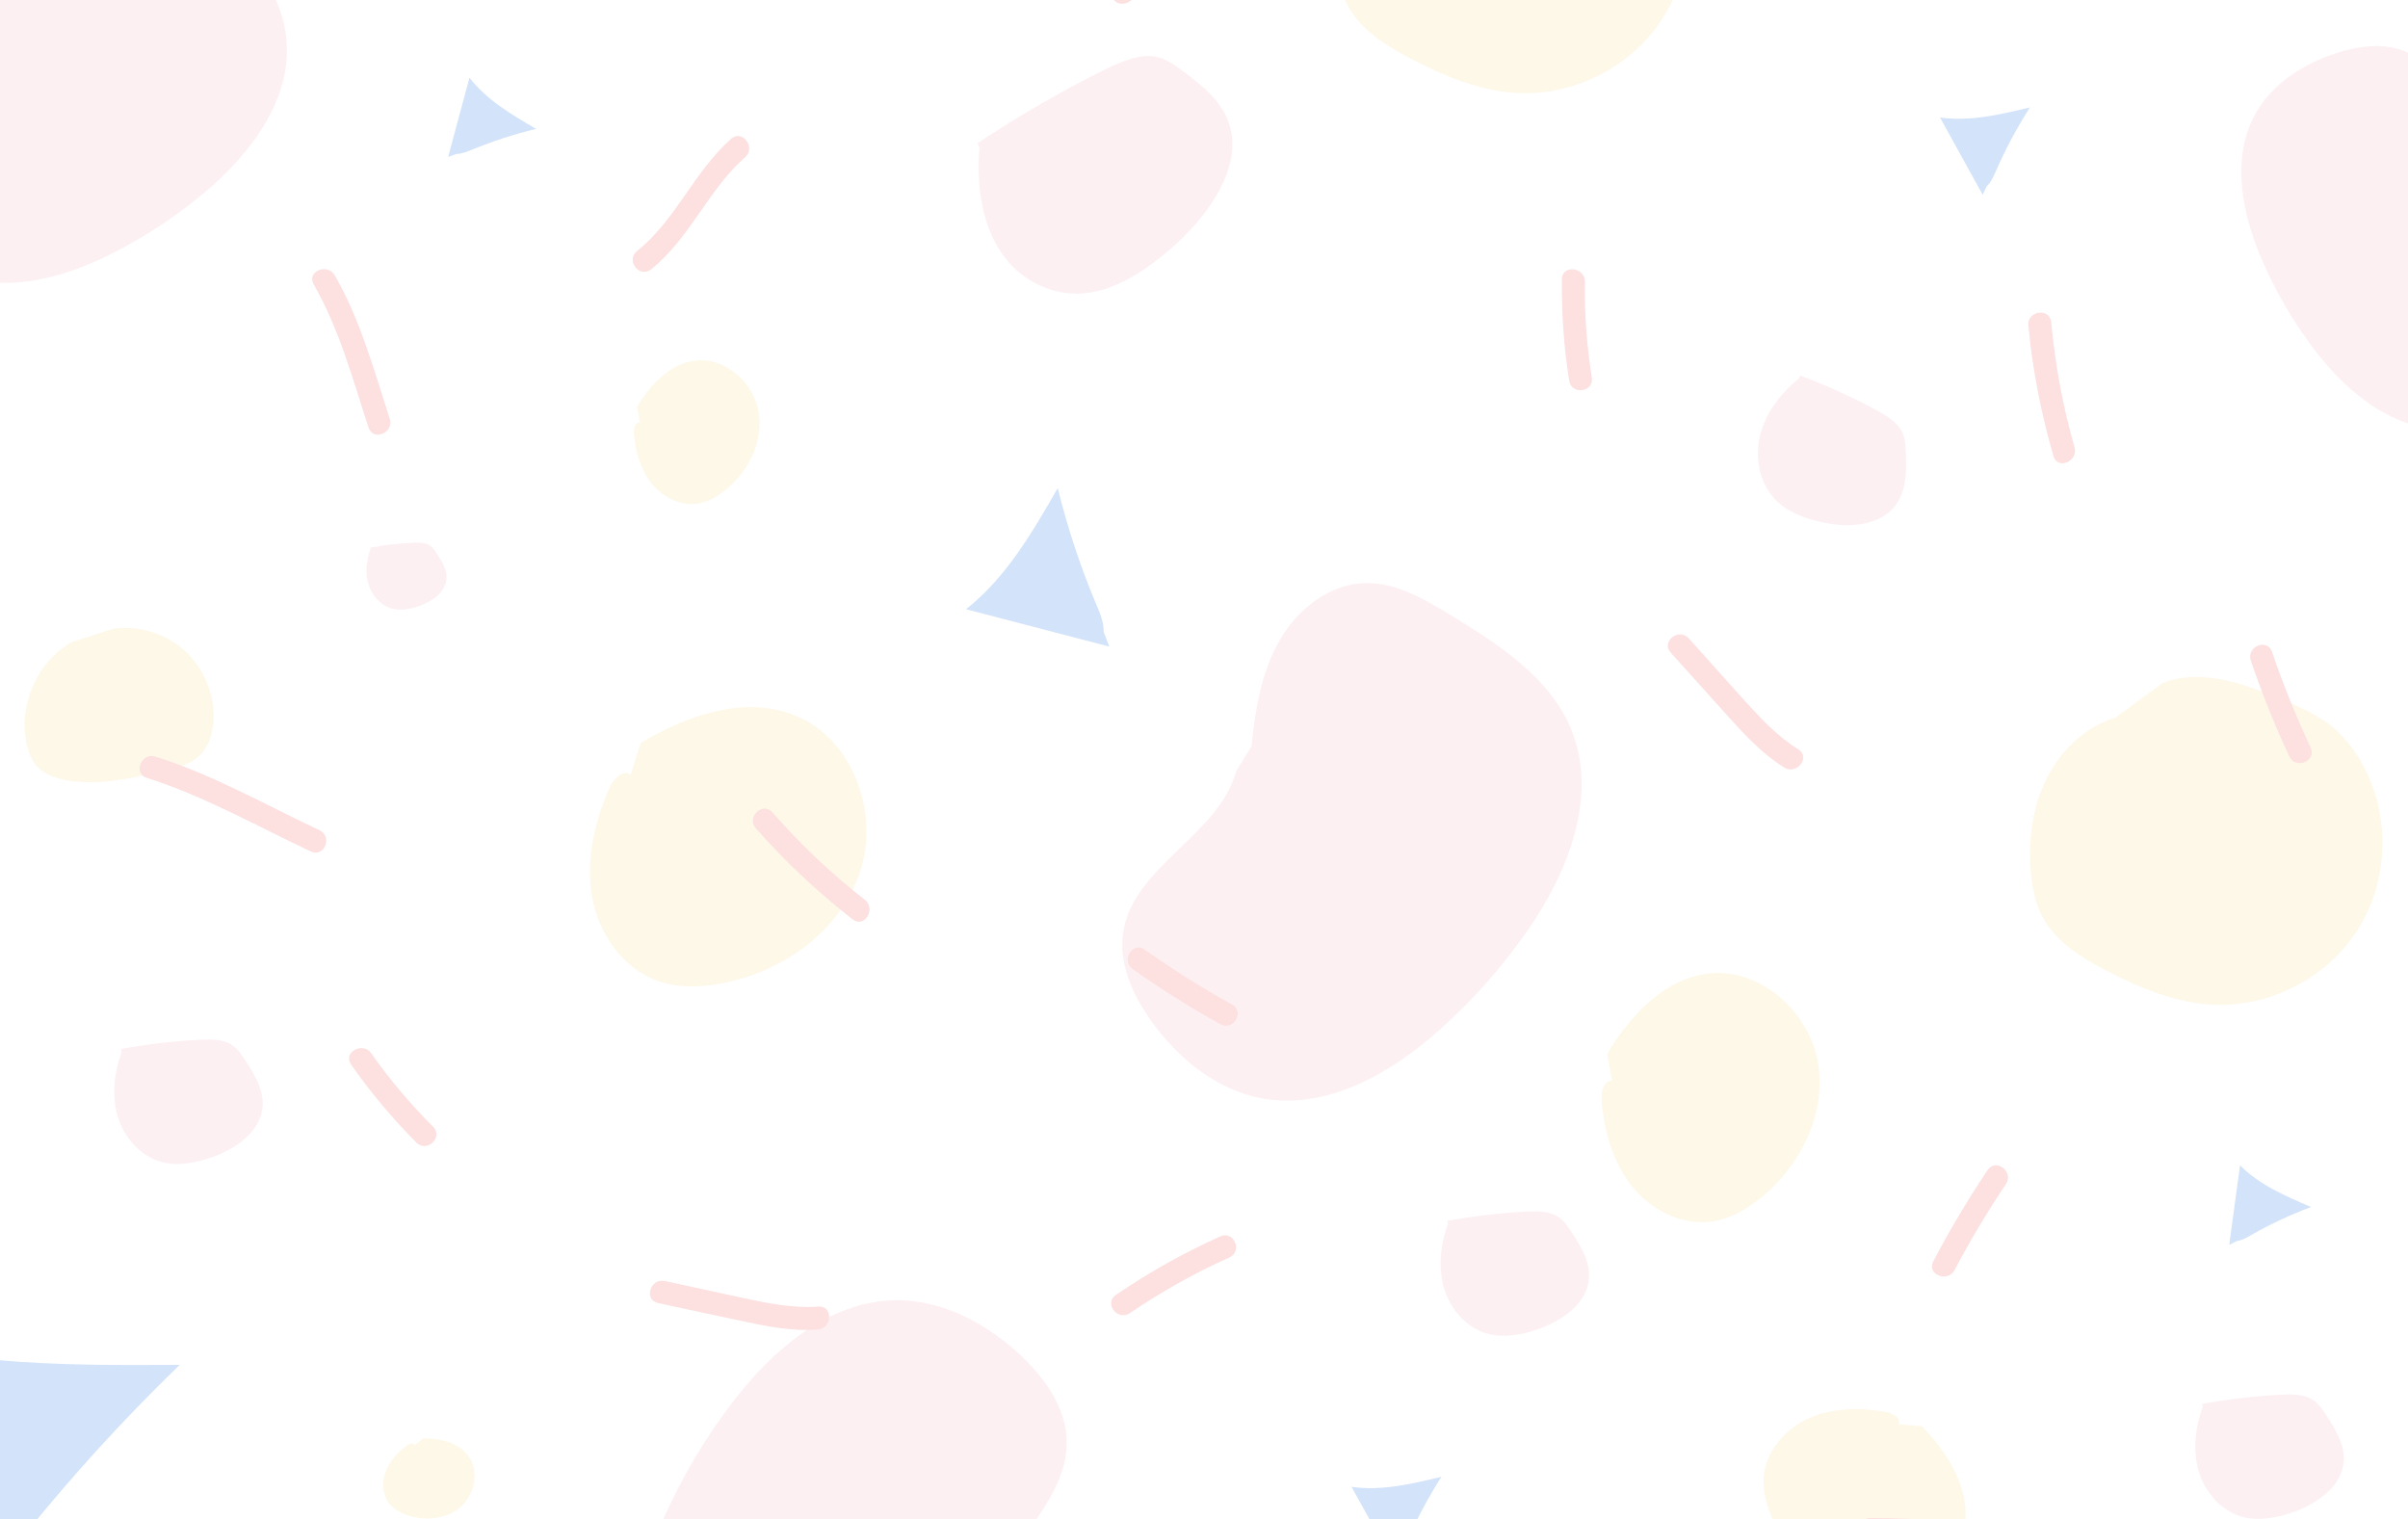
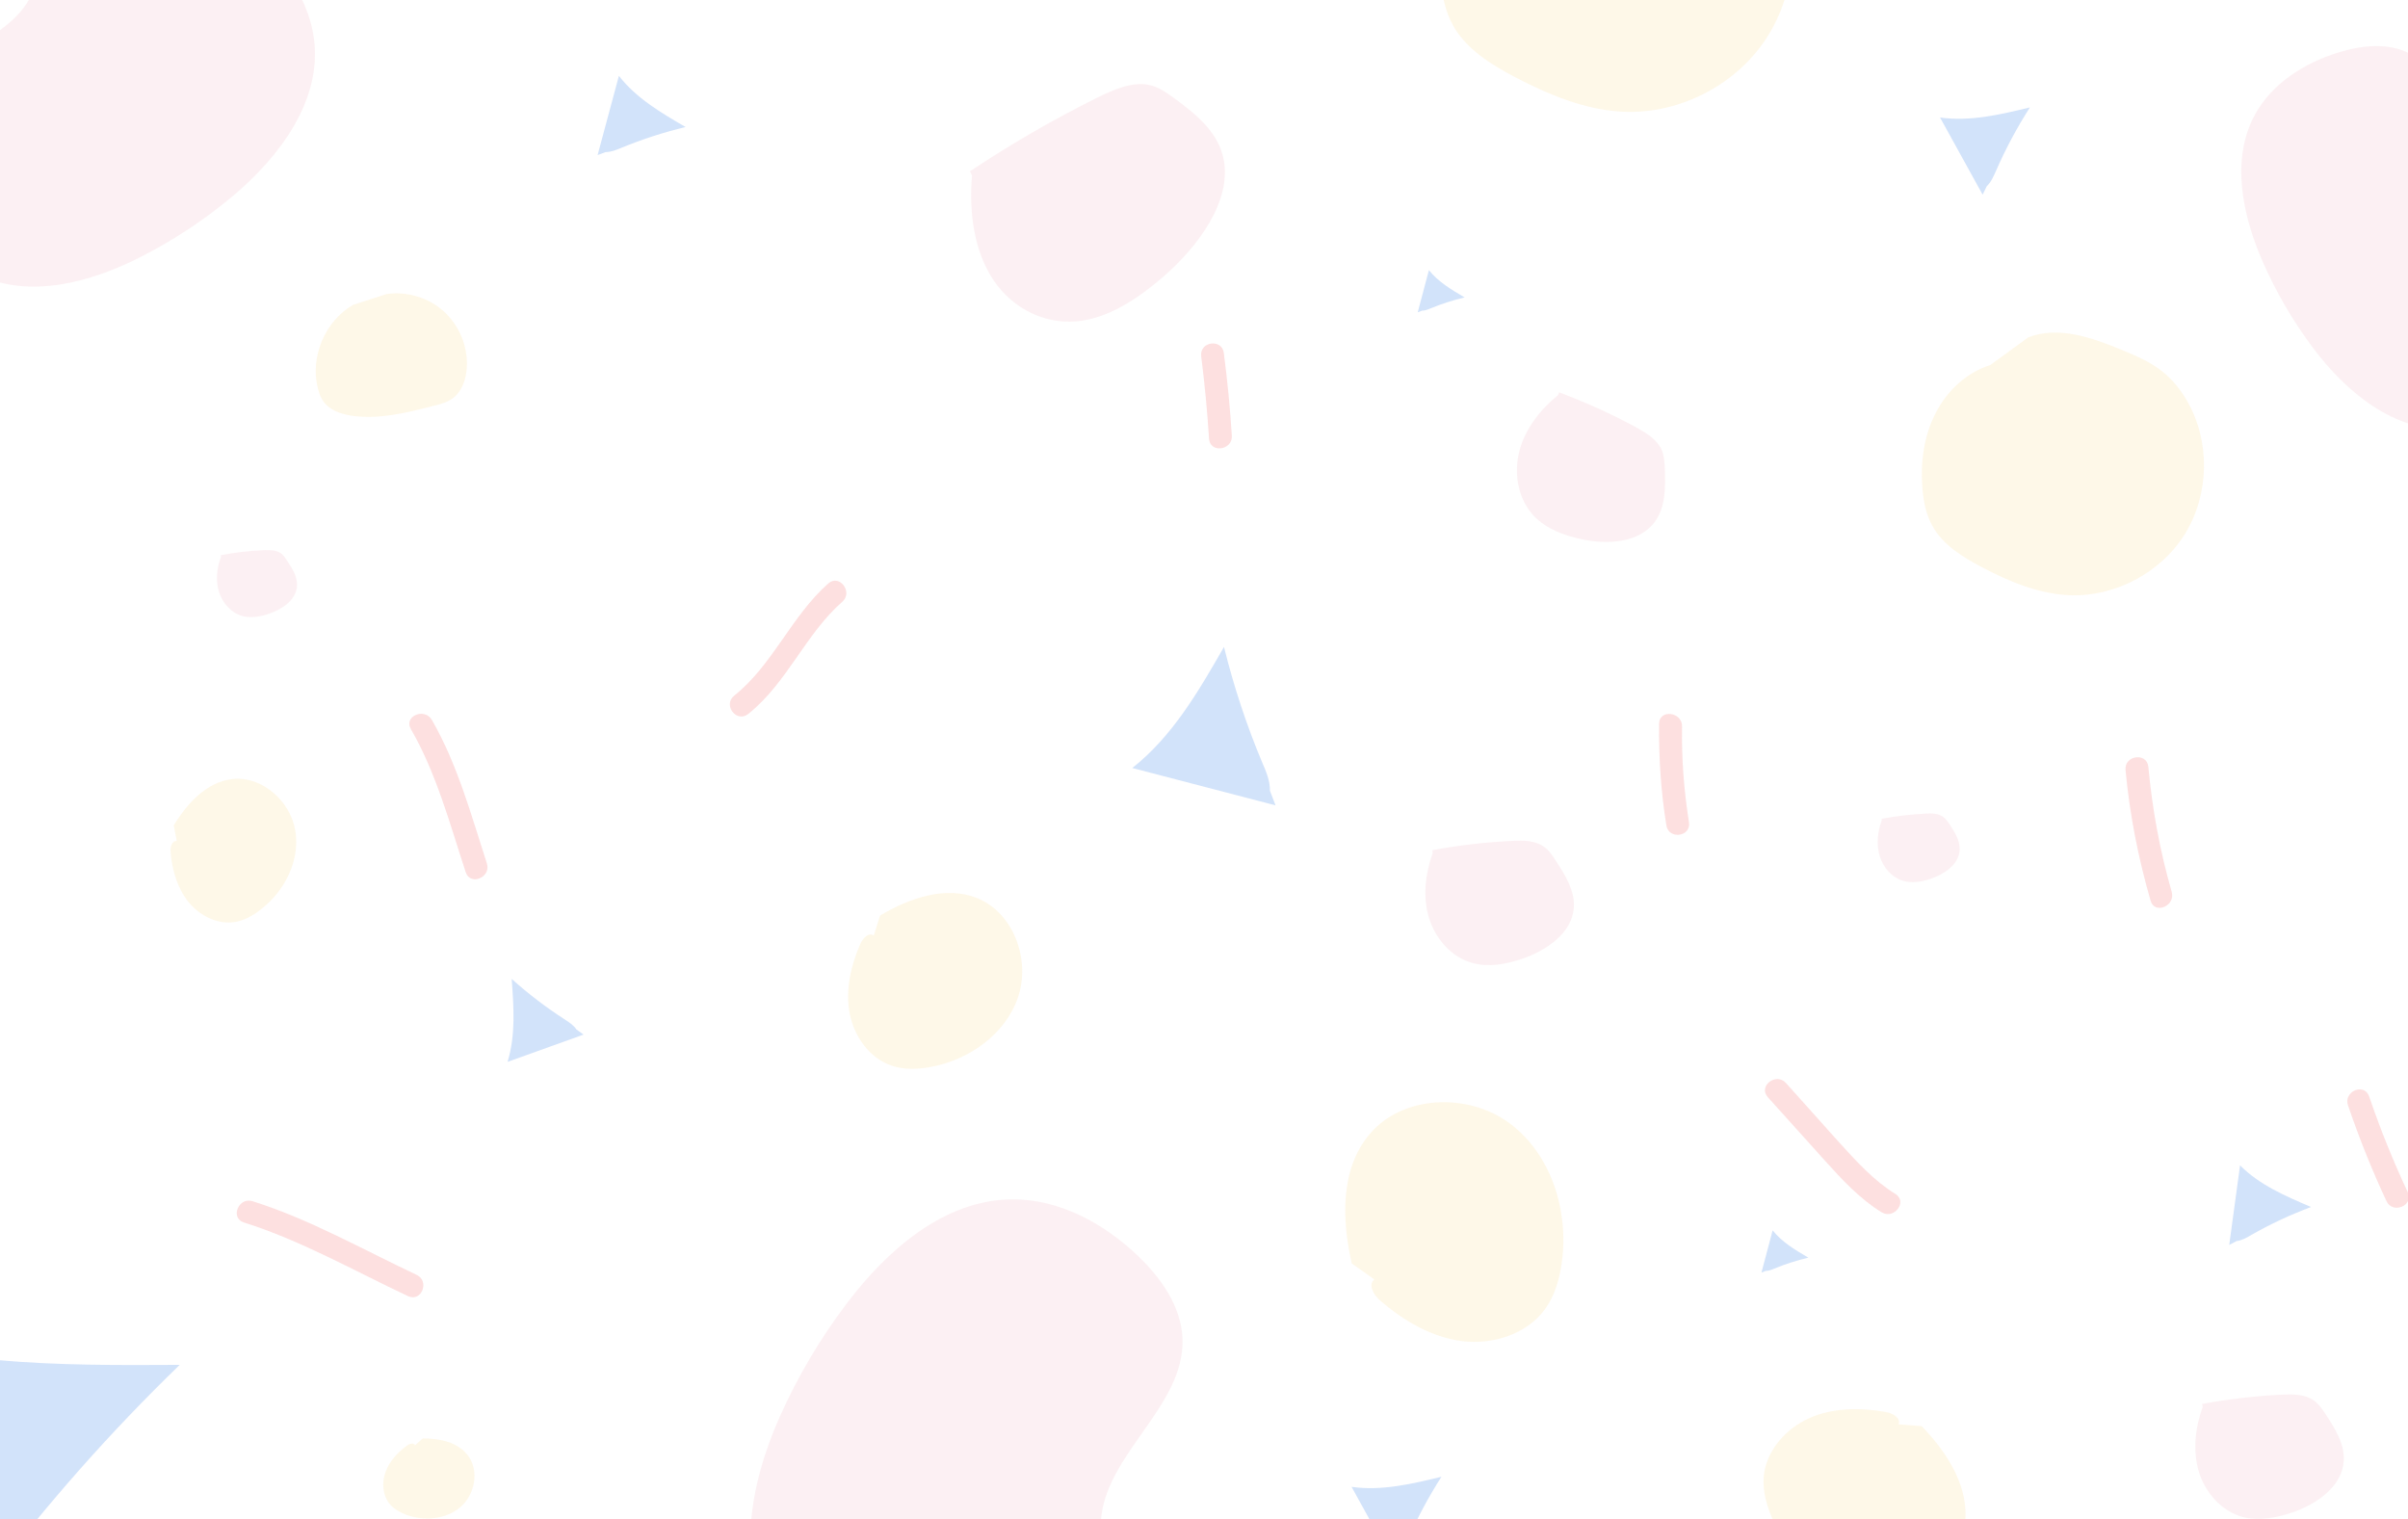
<svg xmlns="http://www.w3.org/2000/svg" version="1.2" viewBox="0 0 1289 813" width="1289" height="813">
  <style>
		.s0 { fill: #f0b6c2 } 
		.s1 { fill: #fbdb8e } 
		.s2 { fill: #2071e4 } 
		.s3 { fill: #f46464 } 
	</style>
  <g id="bg" style="opacity: .2">
-     <path id="Path 78" class="s0" d="m109.8 102.8c-15.2 12.8-32 23.9-49.8 32.9-26.8 13.6-59.3 22.3-86.5 9.4-19.3-9.1-32.7-27.8-40-47.8-5-13.5-7.5-28.9-1.6-42.1 12.4-27.7 53.6-31.1 68.7-57.5l9.6-8.9c5.9-15.5 12.9-31.2 24.5-43 11.7-11.9 29-19.5 45.1-15.5 13.5 3.3 23.9 13.9 33.5 24 17.9 18.6 36.6 39.2 39.8 64.8 4.2 32.5-18.2 62.6-43.3 83.7z" />
-     <path id="Path 78 copy" class="s0" d="m817.4 498.5c-13.4 19.3-29 36.9-46.5 52.5-26.2 23.5-60.4 43.2-95.2 37-24.6-4.5-45.4-21.6-59.8-42-9.8-13.9-17.3-30.6-14.6-47.3 5.6-35.2 51.3-51.6 60.4-86l8.2-13.1c2-19.4 5.1-39.2 14.7-56.2 9.6-17.1 26.9-30.9 46.4-31.3 16.4-0.3 31.3 8.5 45.3 17 25.9 15.8 53.3 33.4 64.8 61.4 14.5 35.6-1.6 76.5-23.7 108z" />
-     <path id="Path 78 copy 2" class="s0" d="m355.3 812.6c9.7-21.8 21.9-42.4 36.3-61.3 21.7-28.6 52-54.9 87.8-55.3 25.5-0.3 49.5 12.8 67.9 30.4 12.4 11.9 23.1 27.2 23.7 44.3 1.2 36.2-41.3 61.4-43.7 97.5l-5.6 14.6c1.7 19.8 2.4 40.2-3.9 59-6.2 18.8-20.9 36-40.3 40.1-16.2 3.5-32.8-2.4-48.4-8.2-28.9-10.7-59.7-23-76.5-48.7-21.4-32.8-13.2-76.7 2.7-112.4z" />
+     <path id="Path 78" class="s0" d="m124.8 104.8c-15.2 12.8-32 23.9-49.8 32.9-26.8 13.6-59.3 22.3-86.5 9.4-19.3-9.1-32.7-27.8-40-47.8-5-13.5-7.5-28.9-1.6-42.1 12.4-27.7 53.6-31.1 68.7-57.5l9.6-8.9c5.9-15.5 12.9-31.2 24.5-43 11.7-11.9 29-19.5 45.1-15.5 13.5 3.3 23.9 13.9 33.5 24 17.9 18.6 36.6 39.2 39.8 64.8 4.2 32.5-18.2 62.6-43.3 83.7z" />
+     <path id="Path 78 copy 2" class="s0" d="m417.3 758.6c9.7-21.8 21.9-42.4 36.3-61.3 21.7-28.6 52-54.9 87.8-55.3 25.5-0.3 49.5 12.8 67.9 30.4 12.4 11.9 23.1 27.2 23.7 44.3 1.2 36.2-41.3 61.4-43.7 97.5l-5.6 14.6c1.7 19.8 2.4 40.2-3.9 59-6.2 18.8-20.9 36-40.3 40.1-16.2 3.5-32.8-2.4-48.4-8.2-28.9-10.7-59.7-23-76.5-48.7-21.4-32.8-13.2-76.7 2.7-112.4z" />
    <path id="Path 78 copy 3" class="s0" d="m1238.2 186.3c-10.8-14.4-19.9-30-27.1-46.5-10.8-24.8-17-54.5-4.1-78.3 9.1-16.8 26.6-27.9 45-33.5 12.4-3.8 26.4-5.3 38 0.7 24.3 12.5 25.2 49.8 48.2 64.6l7.5 9.1c13.7 6.2 27.4 13.2 37.5 24.3 10.1 11 16.1 27 11.6 41.3-3.6 12-13.6 20.8-23.2 28.9-17.7 15.1-37.1 30.9-60.3 32.6-29.4 2-55.4-19.6-73.1-43.2z" />
-     <path id="Path 79" class="s1" d="m1262.8 496.5c-16.1 26.4-47.3 42.8-78.1 41.3-20.5-1-39.9-9.2-58.1-18.7-12.8-6.8-25.8-14.9-32.8-27.5-4.4-7.9-6.1-17.1-6.8-26.1-1.2-16.7 1.1-34 8.7-49 7.6-15 20.7-27.5 36.8-32.4l25.2-18.5c20.2-7.9 42.7 0.1 62.7 8.4 9.6 4 19.3 8.1 27.4 14.5 6.6 5.4 12.1 12.2 16.3 19.7 15.4 26.8 14.9 62-1.3 88.3zm-1148.5-111.2c-0.4 8-3.2 16.4-9.8 21.1-3.7 2.7-8.3 3.9-12.7 5-18 4.6-36.5 9.2-54.9 6.5-6.8-1.1-13.9-3.4-18.2-9-2-2.6-3.1-5.8-4-9-5.5-21 4.6-45.2 23.5-56.1l22.3-7.2c13.7-2 28.1 2.4 38.4 11.7 10.2 9.3 16 23.2 15.4 37z" />
-     <path id="Path 79 copy" class="s1" d="m890.8 8.5c-16.1 26.4-47.3 42.8-78.1 41.3-20.5-1-39.9-9.2-58.1-18.7-12.8-6.8-25.8-14.9-32.8-27.5-4.4-7.9-6.1-17.1-6.8-26.1-1.2-16.7 1.1-34 8.7-49 7.6-15 20.7-27.5 36.8-32.4l25.2-18.5c20.2-7.9 42.7 0.1 62.7 8.4 9.6 4 19.3 8.1 27.4 14.5 6.6 5.4 12.1 12.2 16.3 19.7 15.4 26.8 14.9 62-1.3 88.3zm-1148.5-111.2c-0.4 8-3.2 16.4-9.8 21.1-3.7 2.7-8.3 3.9-12.7 5-18 4.6-36.5 9.2-54.9 6.5-6.8-1.1-13.9-3.4-18.2-9-2-2.6-3.1-5.8-4-9-5.5-21 4.6-45.2 23.5-56.1l22.3-7.2c13.7-2 28.1 2.4 38.4 11.7 10.2 9.3 16 23.2 15.4 37z" />
+     <path id="Path 79" class="s1" d="m1169.8 285.5c-12.9 21.1-37.9 34.3-62.6 33.1-16.4-0.9-32-7.4-46.5-15.1-10.2-5.4-20.7-11.8-26.3-22-3.5-6.3-4.9-13.6-5.4-20.9-1-13.4 0.9-27.2 7-39.2 6-12 16.6-22 29.4-26l20.3-14.8c16.1-6.3 34.1 0.1 50.1 6.7 7.7 3.2 15.5 6.5 21.9 11.7 5.4 4.3 9.7 9.8 13.1 15.7 12.4 21.5 11.9 49.7-1 70.8zm-919.9-89.1c-0.3 6.4-2.5 13.2-7.7 16.9-3 2.2-6.7 3.1-10.3 4-14.4 3.7-29.2 7.4-43.9 5.2-5.5-0.9-11.2-2.8-14.6-7.2-1.6-2.1-2.5-4.6-3.2-7.2-4.4-16.9 3.7-36.2 18.8-44.9l17.9-5.8c10.9-1.6 22.5 1.9 30.7 9.3 8.2 7.5 12.9 18.7 12.3 29.7z" />
+     <path id="Path 79 copy" class="s1" d="m946.8 18.5c-16.1 26.4-47.3 42.8-78.1 41.3-20.5-1-39.9-9.2-58.1-18.7-12.8-6.8-25.8-14.9-32.8-27.5-4.4-7.9-6.1-17.1-6.8-26.1-1.2-16.7 1.1-34 8.7-49 7.6-15 20.7-27.5 36.8-32.4l25.2-18.5c20.2-7.9 42.7 0.1 62.7 8.4 9.6 4 19.3 8.1 27.4 14.5 6.6 5.4 12.1 12.2 16.3 19.7 15.4 26.8 14.9 62-1.3 88.3zm-1148.5-111.2c-0.4 8-3.2 16.4-9.8 21.1-3.7 2.7-8.3 3.9-12.7 5-18 4.6-36.5 9.2-54.9 6.5-6.8-1.1-13.9-3.4-18.2-9-2-2.6-3.1-5.8-4-9-5.5-21 4.6-45.2 23.5-56.1l22.3-7.2c13.7-2 28.1 2.4 38.4 11.7 10.2 9.3 16 23.2 15.4 37z" />
    <path id="Path 81" class="s1" d="m246.5 806.7c-7.8 6.7-19.5 7.7-29.2 4.1-3.1-1.2-6.2-2.9-8.4-5.4-4.1-4.7-4.7-11.7-2.5-17.5 2.1-5.8 6.5-10.5 11.5-14.1 1.3-1 3.6-1.7 4.3-0.2l4.1-3.6c8.9-0.1 18.7 1.9 24.1 9 6.3 8.1 3.9 21-3.9 27.7z" />
    <path id="Path 81 copy" class="s1" d="m1000.7 853.5c-23.1-2.2-42.9-19.7-52.1-40.9-3-7-5.1-14.5-4.5-22.1 1.2-13.8 11.7-25.7 24.4-31.4 12.7-5.6 27.2-5.7 40.9-3.3 3.6 0.6 8.3 3.2 6.9 6.6l12.4 1c13.9 14.4 26 33.3 23 53.1-3.4 23-28 39.1-51 37z" />
-     <path id="Path 81 copy 2" class="s1" d="m406.1 220.7c2.6 15.8-5.6 32.1-18.2 41.9-4.1 3.3-8.8 6-13.9 6.9-9.5 1.6-19.2-3.3-25.2-10.8-6-7.5-8.7-17.2-9.5-26.7-0.2-2.6 0.7-6.1 3.3-5.8l-1.6-8.4c7.2-11.8 17.7-23.3 31.5-24.8 15.9-1.7 31 11.9 33.6 27.7z" />
-     <path id="Path 81 copy 4" class="s1" d="m973.2 569.1c4.5 27.4-9.7 55.6-31.6 72.8-7.1 5.6-15.2 10.3-24.1 11.8-16.4 2.8-33.4-5.6-43.8-18.6-10.4-13-15-29.8-16.4-46.4-0.3-4.4 1.3-10.6 5.7-10l-2.7-14.6c12.4-20.5 30.7-40.4 54.6-43 27.5-3 53.7 20.6 58.3 48z" />
-     <path id="Path 81 copy 3" class="s1" d="m460.3 466.9c-10.6 31.7-41.8 53.8-74.7 59.6-10.8 2-22.1 2.4-32.5-1.1-19-6.2-32.3-24.8-36-44.6-3.7-19.7 1-40.2 8.9-58.6 2-4.9 7.3-10.6 11.6-7.5l5.4-17c24.9-14.8 55.5-25.6 82.4-14.8 31.1 12.4 45.6 52.3 34.9 84z" />
-     <path id="Path 82" class="s2" d="m239.9 84q5.7-21.2 11.4-42.4c9.2 11.9 22.6 19.8 35.7 27.4-11.7 2.8-23.1 6.5-34.3 11.1-2.7 1.1-5.5 2.3-8.5 2.3" />
+     <path id="Path 81 copy 2" class="s1" d="m158.1 444.7c2.6 15.8-5.6 32.1-18.2 41.9-4.1 3.3-8.8 6-13.9 6.9-9.5 1.6-19.2-3.3-25.2-10.8-6-7.5-8.7-17.2-9.5-26.7-0.2-2.6 0.7-6.1 3.3-5.8l-1.6-8.4c7.2-11.8 17.7-23.3 31.5-24.8 15.9-1.7 31 11.9 33.6 27.7z" />
+     <path id="Path 81 copy 4" class="s1" d="m808 601.2c22.3 16.5 31.8 46.7 28.1 74.2-1.2 8.9-3.7 18-9 25.3-9.8 13.5-27.9 19.2-44.4 17.2-16.5-2.1-31.5-11-44.1-21.9-3.3-2.9-6.5-8.4-2.9-11.1l-12.1-8.6c-5.4-23.4-6.1-50.3 9.2-68.8 17.6-21.4 52.8-22.8 75.2-6.3z" />
+     <path id="Path 81 copy 3" class="s1" d="m545 533.7c-6.7 19.9-26.4 33.8-47.1 37.5-6.8 1.2-13.9 1.5-20.4-0.7-12-3.9-20.3-15.7-22.7-28.1-2.3-12.4 0.6-25.3 5.6-36.9 1.3-3.1 4.6-6.7 7.3-4.7l3.4-10.7c15.7-9.4 35-16.1 51.9-9.4 19.6 7.9 28.7 33 22 53z" />
+     <path id="Path 82" class="s2" d="m319.9 83q5.7-21.2 11.4-42.4c9.2 11.9 22.6 19.8 35.7 27.4-11.7 2.8-23.1 6.5-34.3 11.1-2.7 1.1-5.5 2.3-8.5 2.3" />
+     <path id="Path 82 copy 5" class="s2" d="m942.9 681.2q3-11.3 6-22.6c5 6.3 12.1 10.5 19.1 14.6-6.2 1.5-12.3 3.4-18.3 5.9-1.4 0.6-2.9 1.2-4.5 1.2" />
+     <path id="Path 82 copy 9" class="s2" d="m758.9 167.2q3-11.3 6-22.6c5 6.3 12.1 10.5 19.1 14.6-6.2 1.5-12.3 3.4-18.3 5.9-1.4 0.6-2.9 1.2-4.5 1.2" />
    <path id="Path 82 copy" class="s2" d="m1193.3 666.4q2.9-21.3 5.8-42.6c10.4 10.5 24.4 16.5 38 22.3-11 4.1-21.7 9.1-31.9 14.9-2.5 1.5-5.1 3-7.9 3.3" />
    <path id="Path 82 copy 2" class="s2" d="m1061.3 104.2q-11.4-20.7-22.8-41.3c16.1 2.3 32.3-1.6 48.1-5.4-6.9 10.8-13.1 22.3-18.2 34.1-1.3 2.9-2.6 5.9-4.9 8.1" />
    <path id="Path 82 copy 7" class="s2" d="m746.3 837.2q-11.4-20.7-22.8-41.3c16.1 2.3 32.3-1.6 48.1-5.4-6.9 10.8-13.1 22.3-18.2 34.1-1.3 2.9-2.6 5.9-4.9 8.1" />
-     <path id="Path 84" class="s0" d="m963.6 201c14.3 5.4 28.3 11.7 41.7 19 5.2 2.9 10.7 6.3 13.2 11.8 1.4 3.3 1.5 6.9 1.7 10.5 0.3 9.5 0.4 19.7-5 27.5-8.3 11.9-25.6 12.9-39.8 9.8-9.3-2-18.7-5.5-25.3-12.4-8.5-9-10.9-22.7-7.8-34.7 3.1-11.9 11.1-22.2 20.7-30" />
-     <path id="Path 82 copy 4" class="s2" d="m593.8 346.1q-38.3-10-76.7-20c21.5-16.9 35.5-41.1 49.1-64.8 5.2 21 12 41.7 20.4 61.7 2.1 4.9 4.3 9.9 4.2 15.3" />
+     <path id="Path 84" class="s0" d="m834.6 210c14.3 5.4 28.3 11.7 41.7 19 5.2 2.9 10.7 6.3 13.2 11.8 1.4 3.3 1.5 6.9 1.7 10.5 0.3 9.5 0.4 19.7-5 27.5-8.3 11.9-25.6 12.9-39.8 9.8-9.3-2-18.7-5.5-25.3-12.4-8.5-9-10.9-22.7-7.8-34.7 3.1-11.9 11.1-22.2 20.7-30" />
+     <path id="Path 82 copy 4" class="s2" d="m682.8 431.1q-38.3-10-76.7-20c21.5-16.9 35.5-41.1 49.1-64.8 5.2 21 12 41.7 20.4 61.7 2.1 4.9 4.3 9.9 4.2 15.3" />
+     <path id="Path 82 copy 8" class="s2" d="m312.4 553.8q-20.4 7.3-40.7 14.6c4.4-14.3 3.3-29.5 2.2-44.4 8.8 7.9 18.2 15.1 28.1 21.5 2.5 1.6 5 3.2 6.6 5.6" />
    <path id="Path 82 copy 3" class="s2" d="m-45.3 889q-25.3-90.9-50.7-181.8c60.4 23.9 127.3 23.8 192.2 23.4-37.1 35.9-71.4 74.7-102.5 115.9-7.6 10.2-15.4 20.7-26.4 27" />
-     <path id="Path 83 copy 2" class="s3" d="m398.9 84.1c-19.9 17.5-29.5 43.4-50.4 60.1-6.2 4.9-13.7-4.8-7.5-9.8 20.7-16.5 30.5-42.5 50.4-60.1 5.9-5.2 13.4 4.6 7.5 9.8zm204.2-133.2q2.9 22.1 4.3 44.3c0.5 7.8-11.6 9.6-12.2 1.7q-1.4-22.1-4.2-44.2c-1-7.9 11.1-9.6 12.1-1.8zm-423.9 196.5c13.7 23.8 21 50.8 29.4 76.7 2.5 7.5-8.8 12.3-11.3 4.8-8.5-25.9-15.7-53-29.4-76.7-3.9-6.9 7.4-11.6 11.3-4.8zm-96 257.6c30.3 9.5 59.1 25.9 87.8 39.4 7.2 3.4 2.6 14.8-4.6 11.4-28.7-13.5-57.5-29.9-87.8-39.4-7.6-2.4-2.9-13.8 4.6-11.4zm1014.8-232.6c2.1 22.7 6.2 45.1 12.5 67 2.2 7.5-9.1 12.4-11.3 4.7-6.6-22.9-11.2-46.1-13.4-69.9-0.8-7.9 11.4-9.6 12.2-1.8zm-500.7 520.8c17.7-12.1 36.4-22.6 56-31.4 7.2-3.2 12 8.1 4.8 11.3-18.7 8.4-36.4 18.3-53.3 29.8-6.5 4.4-14.1-5.3-7.5-9.7zm476.5-59.4c-10 14.9-19.2 30.2-27.5 46-3.7 7-15.1 2.4-11.4-4.6 8.8-16.8 18.5-33.1 29.1-48.9 4.4-6.5 14.2 1 9.8 7.5zm142.4-284.9q8.9 26.2 20.7 51.3c3.3 7.1-8 11.9-11.4 4.8q-11.7-25.1-20.6-51.3c-2.6-7.5 8.7-12.3 11.3-4.8zm-312.2-7.2q14.2 15.9 28.4 31.7c9.3 10.2 18.4 20.4 30.2 27.7 6.8 4.2-0.8 13.9-7.4 9.8-11.8-7.3-21.1-17.4-30.3-27.6-10.2-11.3-20.4-22.7-30.6-34-5.3-5.9 4.4-13.4 9.7-7.6zm97.3 470.9c27 0.1 53.8 2.1 80.5 6.1 7.8 1.2 6.4 13.4-1.4 12.3q-40.1-6.1-80.5-6.2c-8 0-6.4-12.2 1.4-12.2zm-152.9-661.8c-0.3 17.2 1 34.3 3.7 51.3 1.3 7.8-10.9 9.5-12.1 1.7-2.9-18-4.1-36.1-3.9-54.4 0.1-7.9 12.4-6.4 12.3 1.4z" />
-     <path id="Path 83 copy 3" class="s3" d="m-204.5 773.5c-5.7 25.8 1.7 52.5-5.5 78.2-2.1 7.7-13.9 4.2-11.8-3.4 7.1-25.6-0.2-52.4 5.5-78.2 1.8-7.8 13.6-4.3 11.8 3.4zm87.3-227.6q15.2 16.2 29.4 33.3c5 6-3.8 14.6-8.8 8.5q-14.2-17.1-29.4-33.3c-5.4-5.7 3.4-14.3 8.8-8.5zm-228 407.8c25.1 11.2 46.8 28.8 68.9 44.9 6.4 4.6 0.1 15.1-6.4 10.5-22-16-43.7-33.7-68.8-44.9-7.2-3.2-0.8-13.7 6.3-10.5zm73.4 265c30.2-10.1 63.1-13.7 94.3-19.7 7.8-1.4 10.7 10.5 3 12-31.2 5.9-64.2 9.5-94.3 19.6-7.5 2.5-10.4-9.5-3-11.9zm685.2-783.9c15.1 17.1 31.5 32.9 49.5 46.8 6.2 4.8-0.1 15.4-6.4 10.6-18.8-14.7-36.1-30.9-51.9-48.8-5.2-5.9 3.6-14.5 8.8-8.6zm-99.8 715.5c7.3-20.2 16.3-39.7 27-58.3 3.9-6.8 14.5-0.5 10.5 6.4-10.2 17.7-18.7 36.1-25.7 55.4-2.6 7.4-14.5 4-11.8-3.5zm351-327.7c0.7 17.9 2.2 35.7 4.8 53.4 1.1 7.8-10.8 10.8-12 3-2.7-18.8-4.4-37.7-5.1-56.7-0.2-7.9 12.1-7.6 12.3 0.3zm-51.9-314.3q22.6 16 46.8 29.4c7 3.9 0.6 14.4-6.3 10.5q-24.2-13.4-46.8-29.4c-6.5-4.5-0.1-15.1 6.3-10.5zm-256.9 177.4q20.7 4.5 41.5 9c13.5 2.9 26.9 5.7 40.8 4.7 7.9-0.6 7.5 11.7-0.4 12.3-13.8 1-27.2-1.7-40.6-4.6-15-3.1-29.9-6.4-44.8-9.6-7.8-1.6-4.3-13.4 3.5-11.8zm355.1 324.2c21.8-15.8 44.8-29.9 68.7-42.3 7.1-3.6 13.1 7.1 6 10.8q-35.9 18.6-68.7 42.2c-6.5 4.7-12.4-6.1-6-10.7zm-512.2-446.1c9.9 14.1 20.9 27.1 33.1 39.3 5.6 5.6-3.2 14.1-8.8 8.6-12.9-13-24.6-26.9-35.1-41.9-4.5-6.5 6.3-12.4 10.8-6z" />
-     <path id="Path 84 copy 2" class="s0" d="m523.2 76.7c21.9-14.6 44.6-27.7 67.7-39.2 9.1-4.5 19.1-8.9 28-7.1 5.4 1.1 9.7 4.3 14 7.4 11.2 8.3 23.1 17.7 26.1 32.3 4.5 22.3-13.5 46.9-32.7 63.4-12.6 10.8-26.9 20.4-42.1 23-19.6 3.4-38-6.1-48.3-21.4-10.3-15.3-13.3-35.8-11.6-56.1" />
-     <path id="Path 84 copy" class="s0" d="m64.8 561.5c14.3-2.6 28.7-4.3 43.2-5 5.7-0.2 11.9-0.2 16.5 3.1 2.8 1.9 4.7 4.9 6.6 7.7 4.9 7.5 10.1 15.8 9.5 24.8-0.9 13.7-14.5 23-27.5 27.5-8.6 2.9-17.9 4.7-26.7 2.4-11.3-3.1-20-13.1-23.4-24.3-3.3-11.3-1.9-23.6 2.1-34.6" />
-     <path id="Path 84 copy 4" class="s0" d="m198.1 293.2c7.7-1.5 15.5-2.4 23.3-2.7 3.1-0.1 6.4-0.1 8.9 1.6 1.5 1.1 2.5 2.7 3.5 4.2 2.7 4.1 5.5 8.5 5.2 13.4-0.5 7.4-7.8 12.4-14.9 14.8-4.6 1.6-9.6 2.5-14.3 1.3-6.1-1.7-10.8-7.1-12.6-13.1-1.9-6.1-1.1-12.7 1.1-18.7" />
-     <path id="Path 84 copy 3" class="s0" d="m774.8 653.5c14.3-2.6 28.7-4.3 43.2-5 5.7-0.2 11.9-0.2 16.5 3.1 2.8 1.9 4.7 4.9 6.6 7.7 4.9 7.5 10.1 15.8 9.5 24.8-0.9 13.7-14.5 23-27.5 27.5-8.6 2.9-17.9 4.7-26.7 2.4-11.3-3.1-20-13.1-23.4-24.3-3.3-11.3-1.9-23.6 2.1-34.6" />
+     <path id="Path 83 copy 2" class="s3" d="m450.9 322.1c-19.9 17.5-29.5 43.4-50.4 60.1-6.2 4.9-13.7-4.8-7.5-9.8 20.7-16.5 30.5-42.5 50.4-60.1 5.9-5.2 13.4 4.6 7.5 9.8zm204.2-133.2q2.9 22.1 4.3 44.3c0.5 7.8-11.6 9.6-12.2 1.7q-1.4-22.1-4.2-44.2c-1-7.9 11.1-9.6 12.1-1.8zm-423.9 196.5c13.7 23.8 21 50.8 29.4 76.7 2.5 7.5-8.8 12.3-11.3 4.8-8.5-25.9-15.7-53-29.4-76.7-3.9-6.9 7.4-11.6 11.3-4.8zm-96 257.6c30.3 9.5 59.1 25.9 87.8 39.4 7.2 3.4 2.6 14.8-4.6 11.4-28.7-13.5-57.5-29.9-87.8-39.4-7.6-2.4-2.9-13.8 4.6-11.4zm1014.8-232.6c2.1 22.7 6.2 45.1 12.5 67 2.2 7.5-9.1 12.4-11.3 4.7-6.6-22.9-11.2-46.1-13.4-69.9-0.8-7.9 11.4-9.6 12.2-1.8zm-500.7 520.8c17.7-12.1 36.4-22.6 56-31.4 7.2-3.2 12 8.1 4.8 11.3-18.7 8.4-36.4 18.3-53.3 29.8-6.5 4.4-14.1-5.3-7.5-9.7zm476.5-59.4c-10 14.9-19.2 30.2-27.5 46-3.7 7-15.1 2.4-11.4-4.6 8.8-16.8 18.5-33.1 29.1-48.9 4.4-6.5 14.2 1 9.8 7.5zm142.4-284.9q8.9 26.2 20.7 51.3c3.3 7.1-8 11.9-11.4 4.8q-11.7-25.1-20.6-51.3c-2.6-7.5 8.7-12.3 11.3-4.8zm-312.2-7.2q14.2 15.9 28.4 31.7c9.3 10.2 18.4 20.4 30.2 27.7 6.8 4.2-0.8 13.9-7.4 9.8-11.8-7.3-21.1-17.4-30.3-27.6-10.2-11.3-20.4-22.7-30.6-34-5.3-5.9 4.4-13.4 9.7-7.6zm97.3 470.9c27 0.1 53.8 2.1 80.5 6.1 7.8 1.2 6.4 13.4-1.4 12.3q-40.1-6.1-80.5-6.2c-8 0-6.4-12.2 1.4-12.2zm-152.9-661.8c-0.3 17.2 1 34.3 3.7 51.3 1.3 7.8-10.9 9.5-12.1 1.7-2.9-18-4.1-36.1-3.9-54.4 0.1-7.9 12.4-6.4 12.3 1.4z" />
+     <path id="Path 84 copy 2" class="s0" d="m519.2 91.7c21.9-14.6 44.6-27.7 67.7-39.2 9.1-4.5 19.1-8.9 28-7.1 5.4 1.1 9.7 4.3 14 7.4 11.2 8.3 23.1 17.7 26.1 32.3 4.5 22.3-13.5 46.9-32.7 63.4-12.6 10.8-26.9 20.4-42.1 23-19.6 3.4-38-6.1-48.3-21.4-10.3-15.3-13.3-35.8-11.6-56.1" />
+     <path id="Path 84 copy" class="s0" d="m1007.2 438.3c7.8-1.5 15.8-2.4 23.8-2.8 3.1-0.2 6.5-0.1 9.1 1.7 1.5 1.1 2.6 2.7 3.6 4.2 2.8 4.2 5.6 8.7 5.3 13.7-0.5 7.6-8 12.7-15.2 15.2-4.7 1.6-9.9 2.6-14.7 1.3-6.3-1.7-11.1-7.2-12.9-13.4-1.9-6.2-1.1-13 1.1-19.1" />
+     <path id="Path 84 copy 4" class="s0" d="m118.1 297.2c7.7-1.5 15.5-2.4 23.3-2.7 3.1-0.1 6.4-0.1 8.9 1.6 1.5 1.1 2.5 2.7 3.5 4.2 2.7 4.1 5.5 8.5 5.2 13.4-0.5 7.4-7.8 12.4-14.9 14.8-4.6 1.6-9.6 2.5-14.3 1.3-6.1-1.7-10.8-7.1-12.6-13.1-1.9-6.1-1.1-12.7 1.1-18.7" />
+     <path id="Path 84 copy 3" class="s0" d="m766.7 455.1c14.3-2.7 28.7-4.3 43.2-5 5.7-0.3 11.8-0.2 16.5 3.1 2.8 1.9 4.7 4.8 6.5 7.7 5 7.5 10.1 15.8 9.6 24.8-0.9 13.7-14.5 23-27.6 27.5-8.5 2.9-17.9 4.7-26.6 2.3-11.3-3-20-13-23.4-24.3-3.4-11.2-1.9-23.5 2-34.5" />
    <path id="Path 84 copy 5" class="s0" d="m1178.8 751.5c14.3-2.6 28.7-4.3 43.2-5 5.7-0.2 11.9-0.2 16.5 3.1 2.8 1.9 4.7 4.9 6.6 7.7 4.9 7.5 10.1 15.8 9.5 24.8-0.9 13.7-14.5 23-27.5 27.5-8.6 2.9-17.9 4.7-26.7 2.4-11.3-3.1-20-13.1-23.4-24.3-3.3-11.3-1.9-23.6 2.1-34.6" />
  </g>
</svg>
